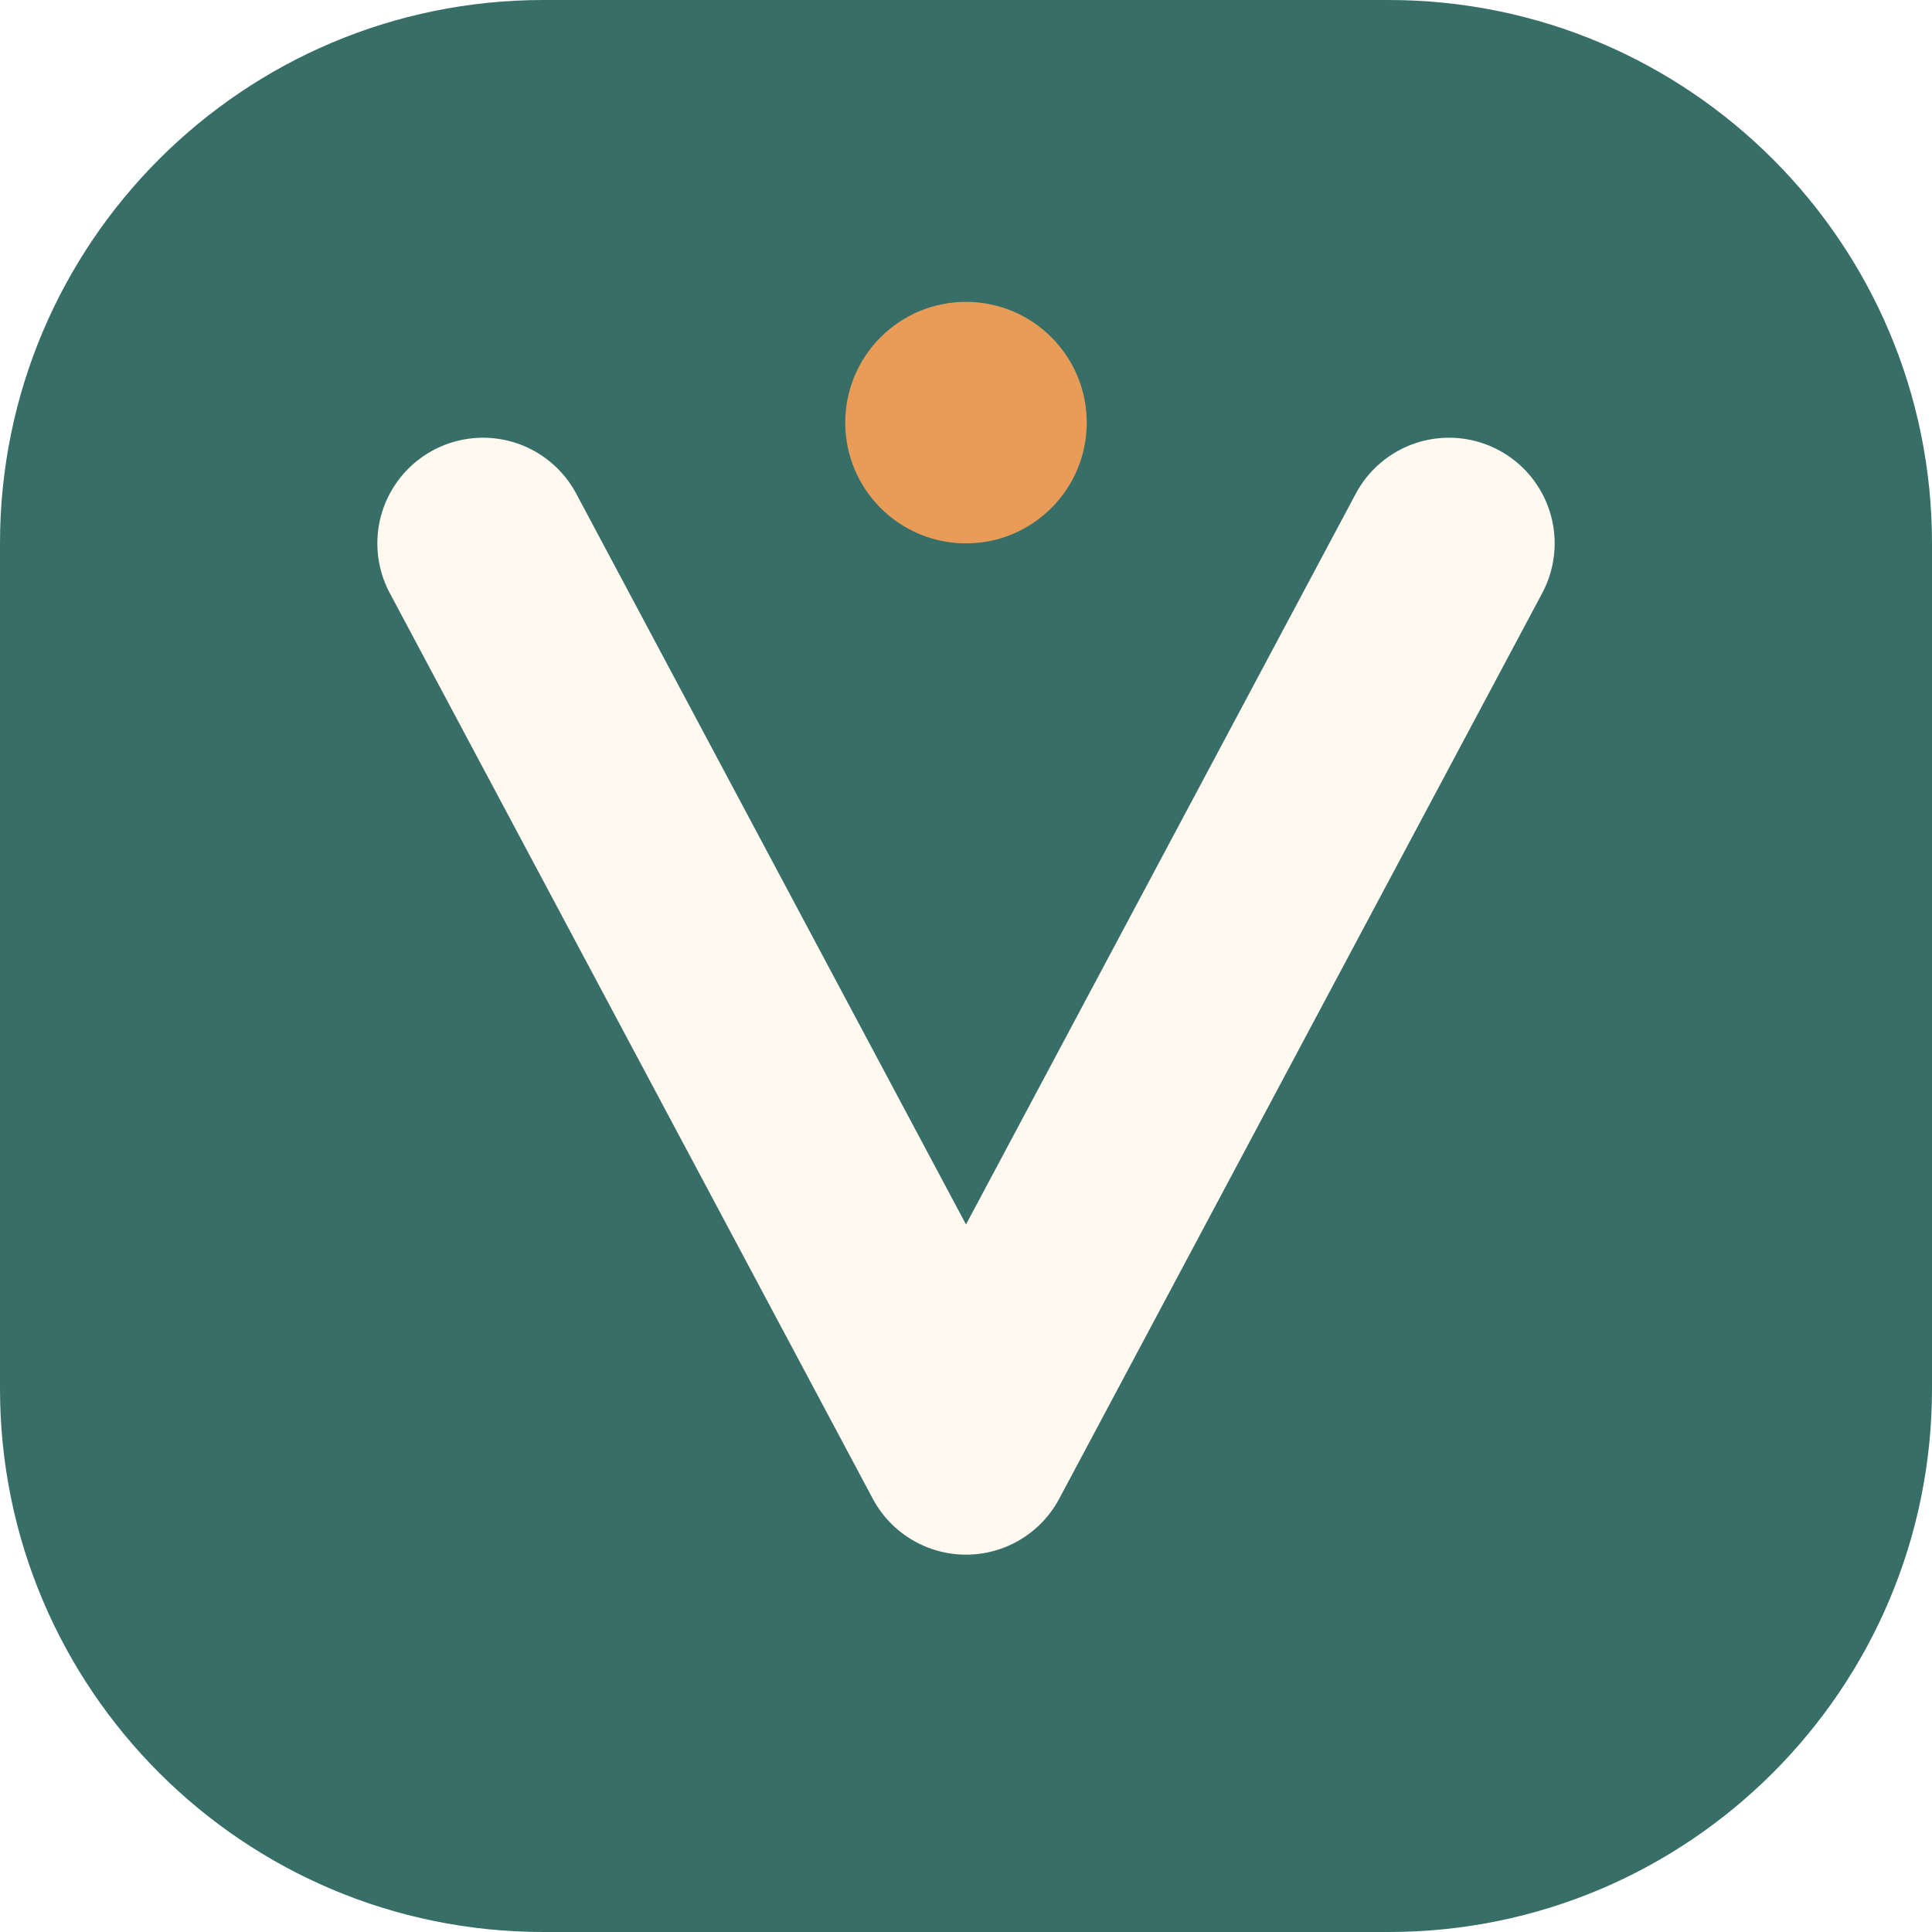
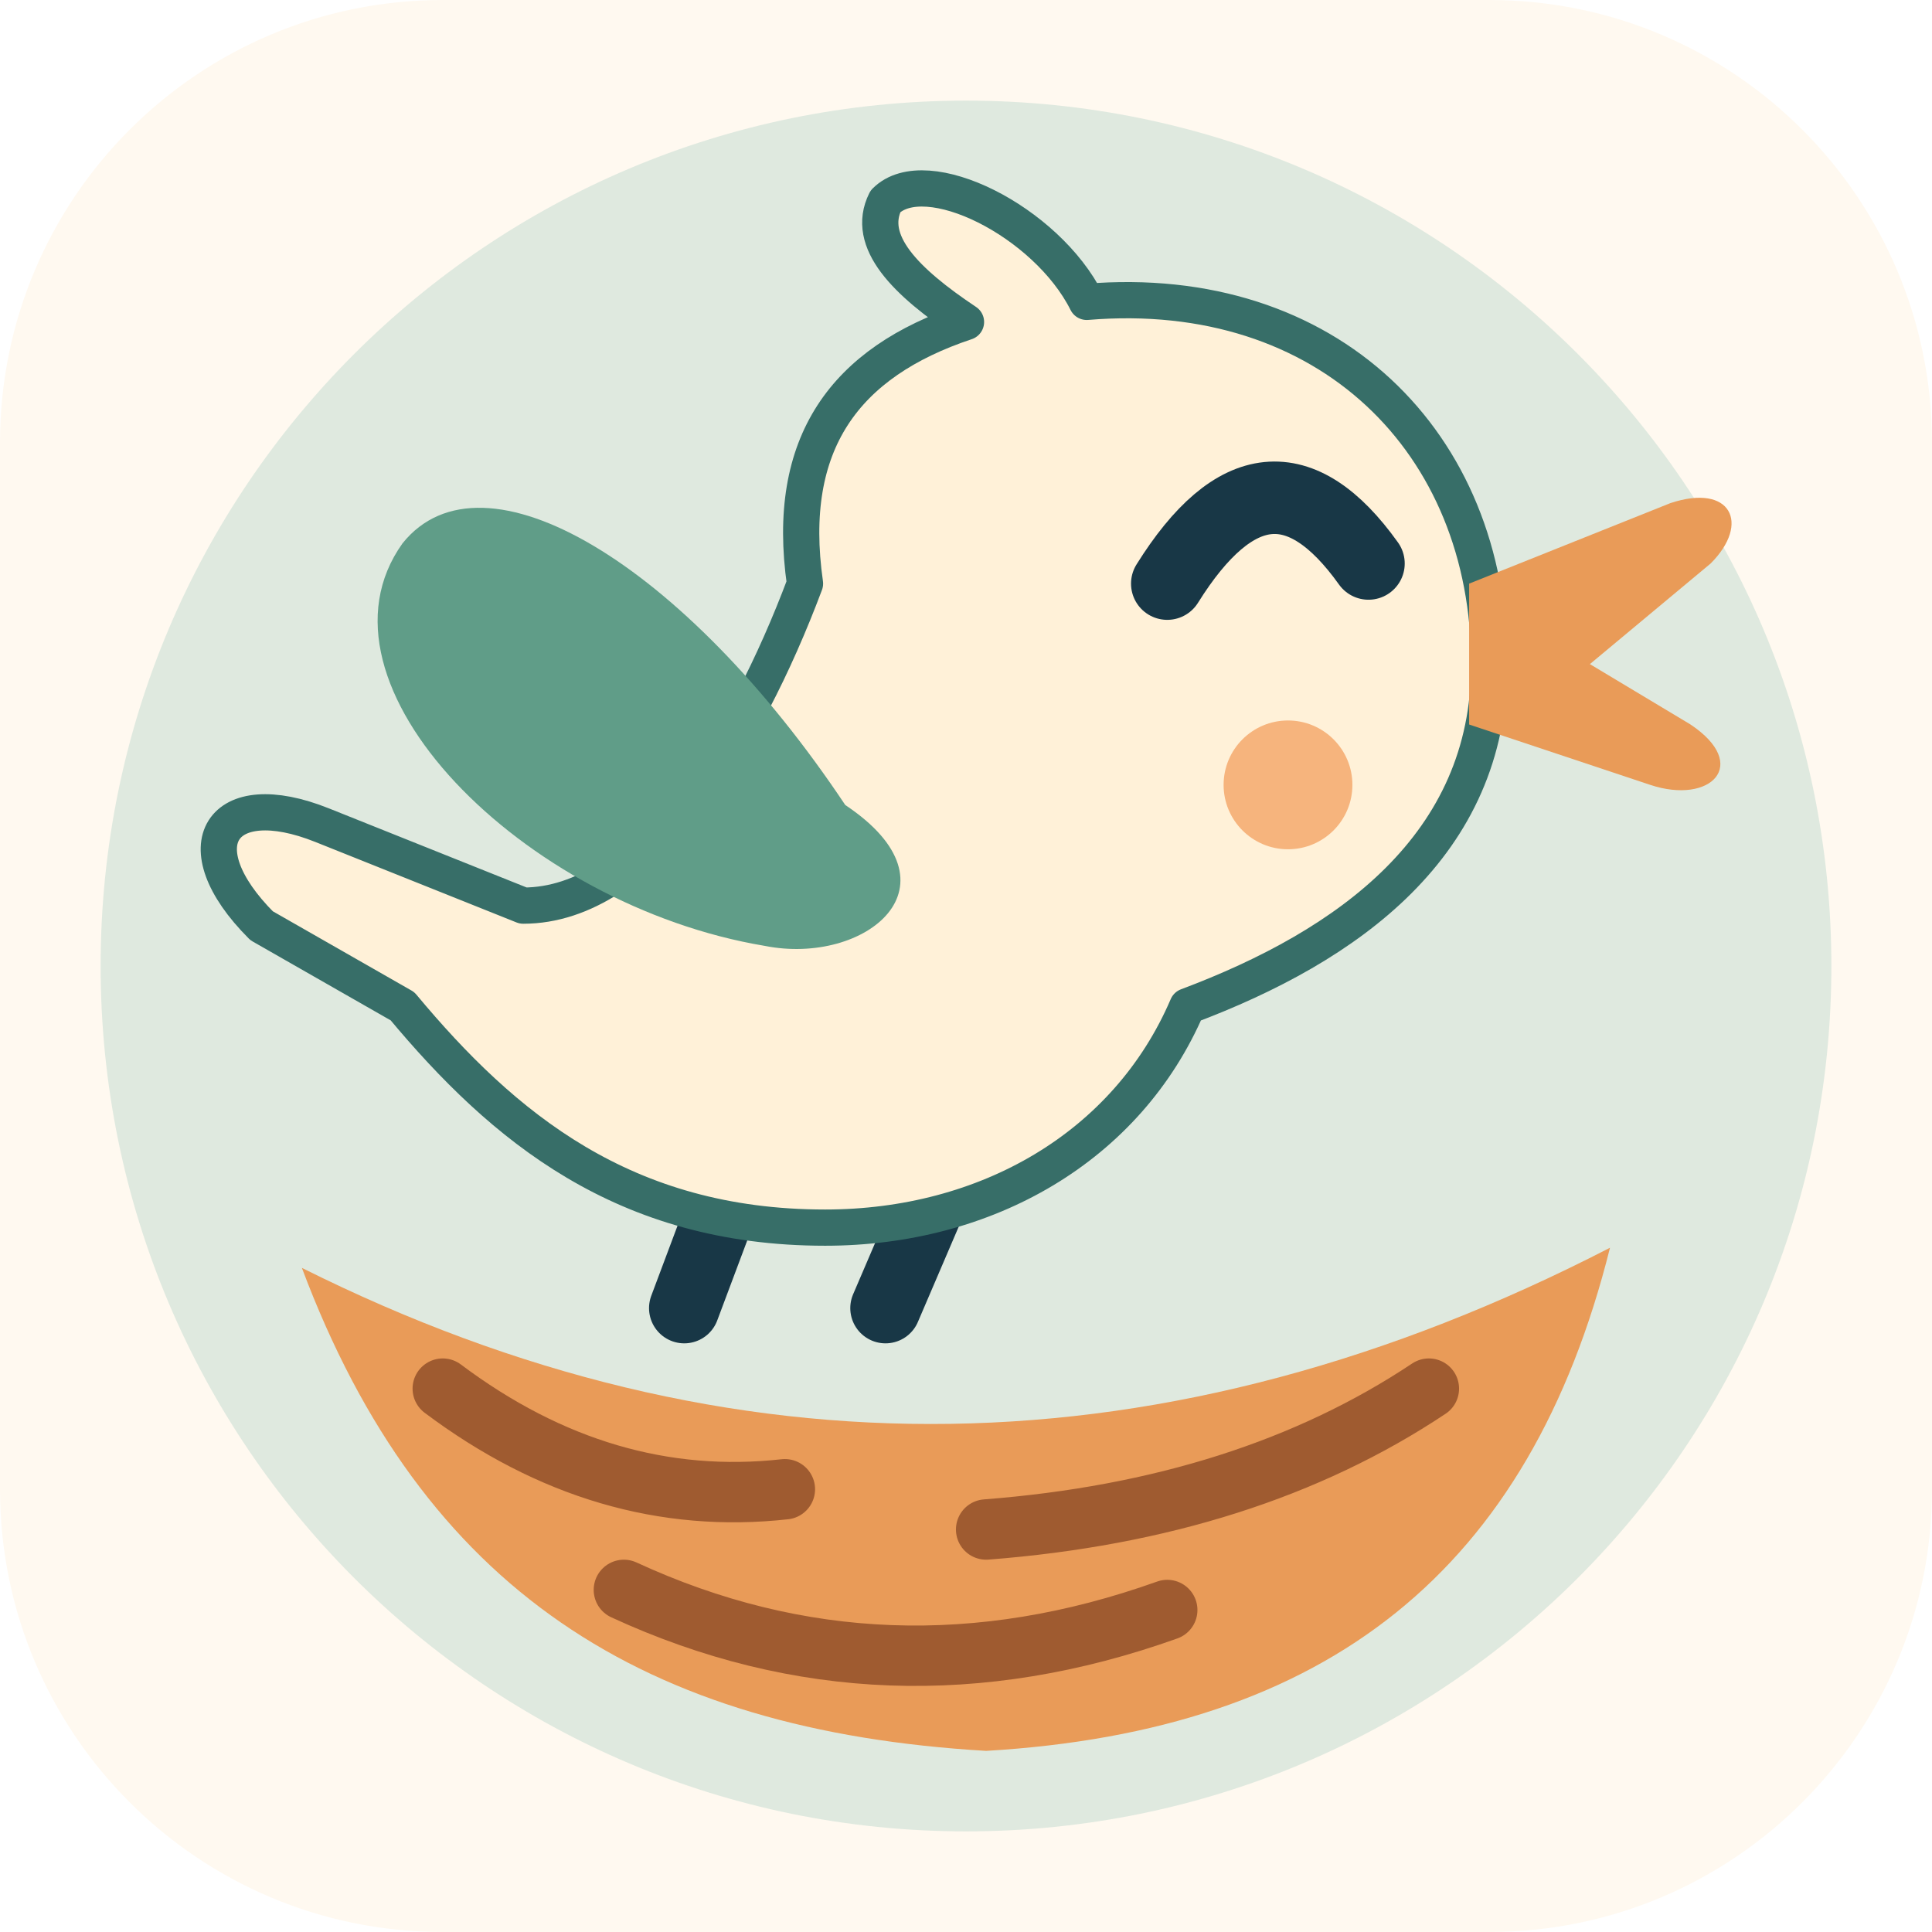
- <svg xmlns="http://www.w3.org/2000/svg" viewBox="0 0 64 64">
-   <rect width="64" height="64" rx="18" fill="#376e68" />
-   <path d="M16 18l16 30 16-30" fill="none" stroke="#fff9f0" stroke-width="7" stroke-linecap="round" stroke-linejoin="round" />
-   <circle cx="32" cy="14" r="4" fill="#e99b58" />
+ <svg xmlns="http://www.w3.org/2000/svg" width="192" height="192" viewBox="0 0 96 96">
+   <rect width="96" height="96" rx="22" fill="#fff9f0" />
+   <circle cx="48" cy="48" r="43" fill="#dfe9df" />
+   <path d="M37 57l-3 8m13-7-3 7" fill="none" stroke="#183746" stroke-width="3.5" stroke-linecap="round" />
+   <path d="M40 29c-1-7 2-11 8-13-3-2-5-4-4-6 2-2 8 1 10 5 12-1 20 7 20 18 0 9-7 14-15 17-3 7-10 11-18 11-10 0-16-5-21-11l-7-4c-4-4-2-7 3-5l10 4c6 0 11-8 14-16Z" fill="#fff1d8" stroke="#376e68" stroke-width="1.8" stroke-linejoin="round" />
+   <path d="M42 40C34 28 24 22 20 27c-5 7 6 18 18 20 5 1 10-3 4-7Z" fill="#609d88" />
+   <path d="m73 29 10-4c3-1 4 1 2 3l-6 5 5 3c3 2 1 4-2 3l-9-3Z" fill="#e99b58" />
+   <path d="M58 29q5-8 10-1" fill="none" stroke="#183746" stroke-width="3.6" stroke-linecap="round" />
+   <circle cx="64" cy="39" r="3.2" fill="#f6b47d" />
+   <path d="M15 63q32 16 65-1c-4 16-14 24-31 25-17-1-28-8-34-24Z" fill="#e99b58" />
+   <path d="M22 69q8 6 17 5m10 2q13-1 22-7M31 79q13 6 27 1" fill="none" stroke="#9f5b30" stroke-width="3" stroke-linecap="round" />
</svg>
